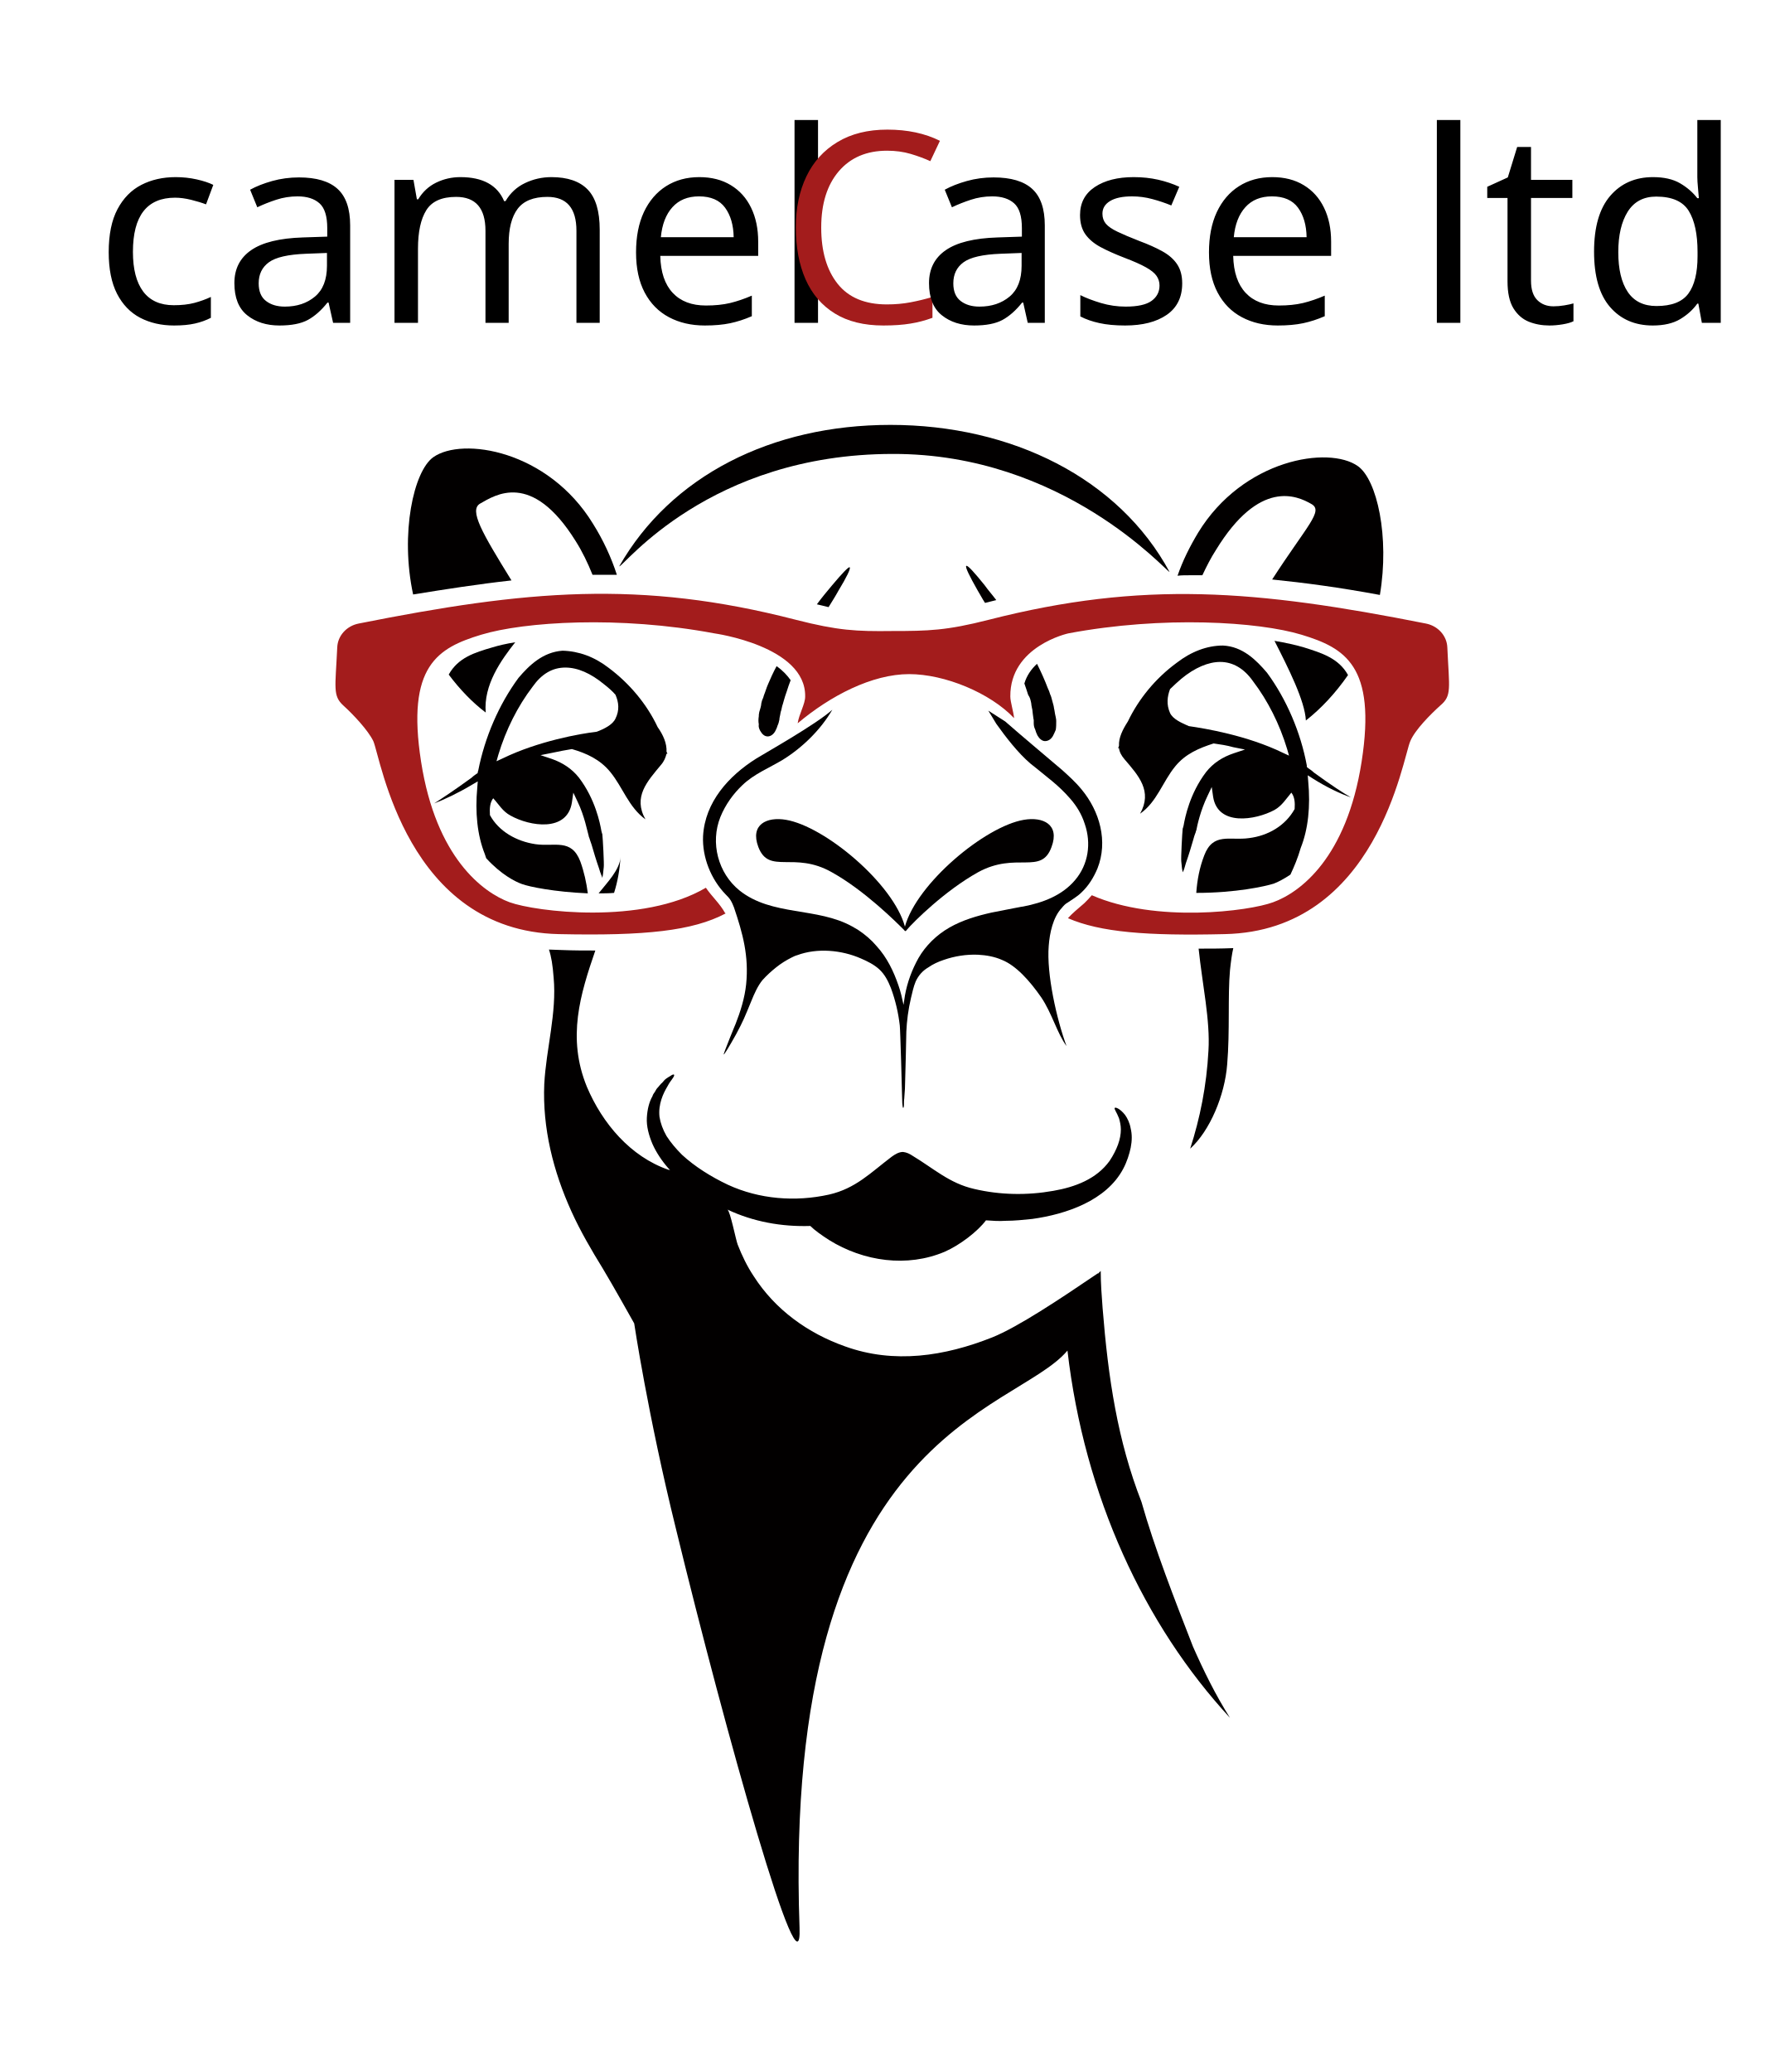
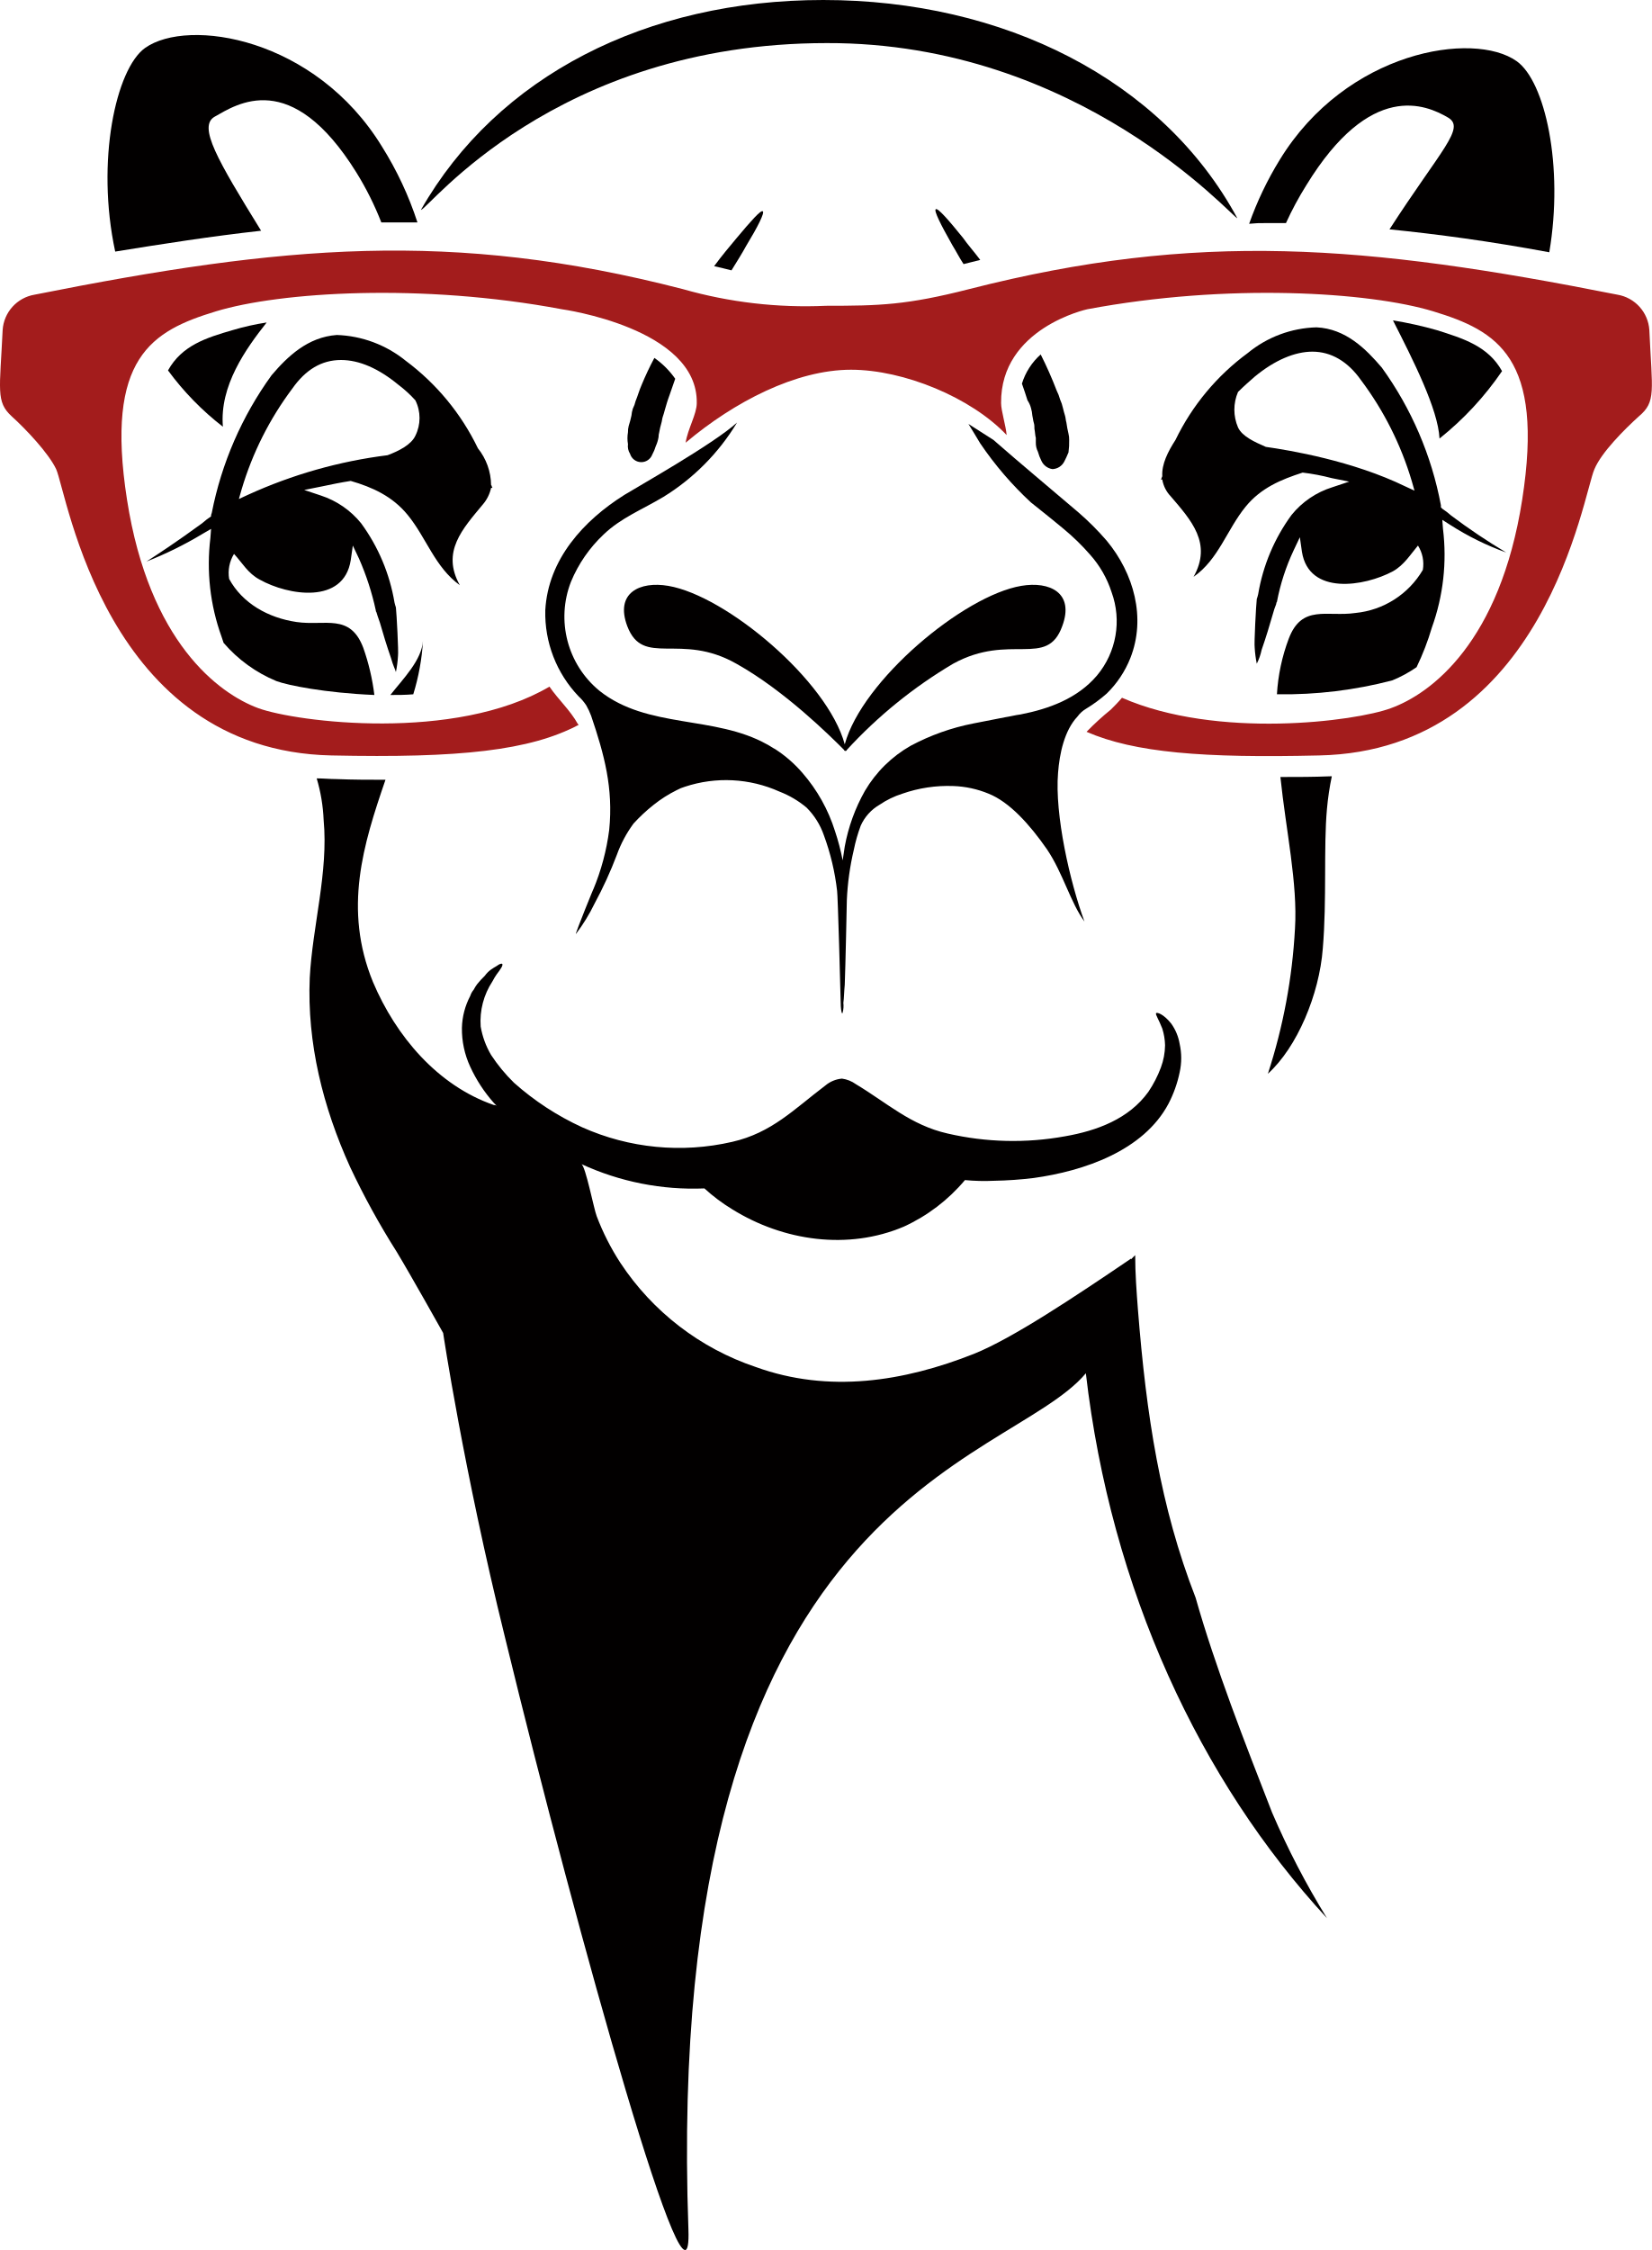
- <svg xmlns="http://www.w3.org/2000/svg" version="1.1" id="Layer_1" x="0px" y="0px" viewBox="0 0 380 442.3" style="enable-background:new 0 0 380 442.3;" xml:space="preserve">
-   <style type="text/css">
- 	.st0{fill:#020000;}
- 	.st1{fill:#A31C1C;}
- 	.st2{font-family:'AlegreyaSansSC-Black';}
- 	.st3{font-size:56.976px;}
- </style>
-   <g id="Layer_1_1_">
-     <g>
-       <path class="st0" d="M162.3,156c0.4,0.7,0.9,1.2,1.6,1.2c0.6,0,1.2-0.4,1.6-1.1c0.2-0.4,0.4-0.8,0.5-1.2c0.2-0.4,0.3-0.8,0.4-1.3    c0-0.1,0-0.3,0.1-0.7c0.1-0.3,0.1-0.8,0.3-1.3c0.1-0.3,0.1-0.6,0.2-0.9c0.1-0.3,0.2-0.6,0.3-1c0.2-0.7,0.4-1.4,0.7-2.2    c0.2-0.7,0.5-1.5,0.8-2.3c-0.7-1-1.6-2-3-3c-0.7,1.3-1.3,2.6-1.8,3.8c-0.4,0.9-0.6,1.7-0.9,2.4c-0.1,0.4-0.2,0.7-0.4,1.1    c-0.1,0.4-0.2,0.7-0.2,1c-0.1,0.6-0.3,1.1-0.4,1.5c-0.1,0.4-0.1,0.7-0.1,0.9c-0.1,0.6-0.1,1.2,0,1.7    C161.9,155.2,162.1,155.6,162.3,156z" />
-       <path class="st0" d="M280.5,164.9c-0.4-0.4-0.9-0.7-1.3-1l-0.2-0.2l0-0.3c-1.3-7-4.3-14.1-8.5-19.8c-2.3-2.7-5.2-5.6-9.4-5.8    c-3.4,0-6.8,1.3-9.9,3.7c-4.5,3.3-8.1,7.7-10.4,12.5c-1.1,1.7-2,3.5-1.9,5.2c0,0.1-0.1,0.2-0.1,0.3l-0.1,0.2c0.1,0,0.1,0,0.2,0    c0.1,0.8,0.5,1.6,1.2,2.4c3,3.5,6,6.8,3.3,11.6c3.6-2.5,4.8-6.8,7.5-10.1c2.2-2.7,5.1-3.9,8.2-4.9c1.4,0.2,2.8,0.4,4.2,0.8    l2.5,0.5l-2.4,0.8c-2.4,0.8-4.4,2.1-5.9,4c-3.5,4.6-4.5,9.7-4.8,11.4c-0.1,0.3-0.1,0.5-0.2,0.7c-0.1,0.8-0.4,6.4-0.3,7    c0.1,1.2,0.2,1.9,0.3,2.3c0.2-0.3,0.4-0.9,0.7-2c0.6-1.7,1.2-3.7,1.6-5.1c0.2-0.8,0.4-1.2,0.5-1.5c0-0.1,0-0.2,0.1-0.3    c0.2-1.1,0.9-4.3,2.4-7.4l0.9-1.9l0.3,2.1c1,6.3,9,5,13.1,2.8c1.6-0.9,2.5-2.4,3.6-3.7c0.7,0.9,0.8,2.1,0.7,3.5    c-2,3.6-5.7,5.7-9.7,6.2c-4.1,0.6-7.7-1.3-9.6,3.7c-1,2.6-1.5,5.2-1.7,8c0,0,0.1,0,0.1,0c8.3,0,14.7-1.4,16.5-2    c0.8-0.3,2-0.9,3.5-1.9c0.8-1.7,1.6-3.6,2.2-5.7c1.6-4,2.1-8.9,1.6-14.2l-0.1-1.3l1.1,0.7c3,1.9,6,3.3,8.1,4    C286.8,169.3,284.2,167.6,280.5,164.9z M273.9,160.7c-7.6-3.7-16.6-5.2-20.1-5.7c-1.6-0.7-3.4-1.5-4-2.8c-0.8-1.8-0.6-3.5,0-5.1    c0.8-0.8,1.6-1.5,2.4-2.2c2.9-2.4,5.8-3.6,8.3-3.6c2.7,0,5.1,1.4,7,4.1c3.2,4.2,5.7,9.2,7.3,14.5l0.4,1.4L273.9,160.7z" />
-       <path class="st0" d="M253.8,122.8c1,0,1.9,0,2.9,0c0.9-1.9,1.8-3.7,2.9-5.4c9.3-15.2,17.3-11.6,20.4-9.8c2.6,1.5-0.9,4.5-8.4,16.1    c6.9,0.7,14.4,1.7,23,3.3c2.1-12.4-0.6-24.6-4.7-27.5c-6.2-4.4-24.5-1.5-34.1,14.2c-1.8,3-3.3,6-4.4,9.2    C252.2,122.8,253,122.8,253.8,122.8z" />
-       <path class="st0" d="M220,149.4c0.1,0.4,0.2,0.8,0.2,1.1c0.1,0.4,0.1,0.7,0.2,1c0,0.3,0.1,0.6,0.1,0.9c0.1,0.5,0.1,1,0.2,1.3    c0,0.3,0,0.6,0,0.7c0,0.5,0.1,0.9,0.3,1.3c0.1,0.4,0.3,0.9,0.5,1.3c0.4,0.7,1,1.2,1.6,1.2c0.7,0,1.3-0.4,1.7-1.1    c0.2-0.4,0.4-0.8,0.6-1.3c0.1-0.6,0.1-1.2,0.1-1.8c0-0.2,0-0.5-0.1-0.9c-0.1-0.4-0.2-0.9-0.3-1.6c-0.1-0.3-0.1-0.7-0.2-1    c-0.1-0.4-0.2-0.7-0.3-1.1c-0.1-0.4-0.2-0.8-0.4-1.2c-0.1-0.4-0.3-0.9-0.5-1.3c-0.6-1.6-1.4-3.4-2.3-5.2c-1.2,1.1-2.2,2.5-2.7,4.2    c0.3,0.9,0.6,1.7,0.8,2.4C219.7,148.6,219.9,149,220,149.4z" />
-       <path class="st0" d="M212.7,128.1c-0.9-1.2-1.8-2.2-2.5-3.2c-2.1-2.6-3.6-4.3-3.9-4.1s0.7,2.2,2.4,5.2c0.5,0.8,1,1.8,1.6,2.7    c0.4-0.1,0.8-0.2,1.2-0.3C211.9,128.3,212.3,128.2,212.7,128.1z" />
-       <path class="st0" d="M254.1,245.2c4.2-3.8,7.4-11.4,7.9-18c0.6-7.1,0.1-14.6,0.6-20.1c0.2-1.9,0.4-3.4,0.7-4.7c-0.1,0-0.1,0-0.2,0    c-2.5,0.1-4.7,0.1-6.9,0.1l0,0c-0.1,0-0.2,0-0.3,0c0.8,7.7,2.5,15.3,2.1,21.8C257.6,231.8,256.2,238.7,254.1,245.2z" />
-       <path class="st0" d="M249.7,122.1c-10.8-20-33.7-31.4-59.6-31.4c-25.4,0-46.9,10.9-57.9,30.2c0.9,0.1,19.2-24,58.4-24    C227,96.8,249,122,249.7,122.1z" />
-       <path class="st0" d="M109.2,123.9c-6.3-10.2-9.1-15-6.7-16.4c3.2-1.8,11-7.1,20.4,8c1.4,2.2,2.6,4.7,3.6,7.2c1,0,2.1,0,3.1,0    c0.7,0,1.4,0,2.1,0c-1.2-3.7-2.9-7.4-5.1-10.9c-9.6-15.7-27.9-18.6-34.1-14.2c-4.2,3-7.1,16.3-4.3,29.3    C95,125.8,102,124.7,109.2,123.9z" />
-       <path class="st0" d="M243.7,320.6c-5.1-13.1-7.1-26.3-8.3-41.4c-0.2-2.6-0.4-5.3-0.4-7.9c-0.2,0.2-0.4,0.4-0.6,0.6    c0,0,0-0.1,0-0.1c-8.1,5.5-17.1,11.5-22.6,13.7c-10.1,4-20.9,5.7-31.4,1.9c-7.9-2.8-14.9-7.8-19.5-15c-1.4-2.1-2.5-4.4-3.4-6.7    c-0.4-1-1.6-7.2-2.2-7.5c5.5,2.6,11.6,3.7,17.7,3.5c0.9,0.9,2.3,1.9,4,3c7.4,4.6,16.7,5.9,24.7,2.5c3.2-1.4,7-4.3,8.8-6.7    c1.4,0.1,2.8,0.2,4.2,0.1c1.9,0,3.8-0.2,5.7-0.4c7.2-1,15.8-3.9,19.4-10.7c0.8-1.5,1.3-3.1,1.6-4.5c0.3-1.5,0.3-2.9,0-4.1    c-0.2-1.2-0.7-2.2-1.2-2.9c-1.1-1.4-2.1-1.7-2.2-1.5c-0.2,0.2,0.4,0.9,0.9,2.2c0.2,0.7,0.4,1.5,0.4,2.4c0,1-0.2,2.1-0.6,3.2    c-0.4,1.1-1,2.3-1.8,3.5c-2.8,3.9-7.4,5.6-12,6.4c-5.6,1-11.4,0.9-16.9-0.4c-5.3-1.2-8.7-4.4-13.2-7.1c-0.6-0.4-1.2-0.7-2-0.8    c-0.9,0-1.7,0.5-2.4,1c-4.5,3.4-7.7,6.8-13.4,8.1c-7.2,1.6-14.9,1-21.6-2.1c-3.6-1.7-7.1-3.9-9.8-6.4c-1.3-1.3-2.4-2.6-3.3-4    c-0.8-1.4-1.3-2.8-1.5-4.1c-0.3-2.7,0.8-5,1.7-6.5c0.2-0.4,0.4-0.7,0.6-1c0.2-0.3,0.4-0.5,0.5-0.7c0.3-0.4,0.4-0.7,0.3-0.8    s-0.4,0-0.8,0.3c-0.2,0.1-0.5,0.3-0.8,0.5c-0.3,0.2-0.6,0.5-0.9,0.9c-0.4,0.3-0.7,0.8-1.1,1.2c-0.2,0.2-0.3,0.5-0.5,0.8    c-0.2,0.3-0.4,0.5-0.5,0.9c-0.7,1.2-1.1,2.8-1.2,4.6c-0.1,1.8,0.4,3.7,1.2,5.6c0.8,1.8,2,3.6,3.4,5.2c0.1,0.1,0.3,0.3,0.4,0.4    c-0.1-0.1-0.3-0.1-0.4-0.1c-8.1-2.8-14.1-9.9-17.4-17.7c-4.3-10.5-1.4-19.8,1.8-29.1c-0.1,0-0.1,0-0.2,0c-2.1,0-4.4,0-6.9-0.1    c-0.9,0-1.9-0.1-2.8-0.1c0.5,1.5,0.8,3.3,1,6c0.7,7.5-1.6,15.2-2,22.7c-0.4,9.4,1.9,18.6,5.8,27.2c1.9,4.2,4.3,8.3,6.7,12.2    c2,3.3,6.7,11.7,6.7,11.7s2.9,19.5,8.9,43.8c10.6,43.6,27,102,26.4,85.2c-3.8-106,45.9-109.7,57.2-123.2    c3.6,31.1,16.4,58.6,34.7,78.4c-3.1-4.9-5.6-10-7.9-15.2C250.8,341.5,246.5,330.5,243.7,320.6z" />
-       <path class="st0" d="M132.5,182.9c-0.2,2.8-2.8,5.4-4.7,7.8c1.1,0,2.2,0,3.3-0.1C131.9,188.1,132.3,185.6,132.5,182.9z" />
-       <path class="st0" d="M105.1,138.2c-3.8,1.1-7.3,2.2-9.3,5.8c2.4,3.2,5.1,6,7.9,8.1c-0.5-5.9,3.3-11.2,6.3-15    C108.1,137.4,106.4,137.8,105.1,138.2z" />
-       <path class="st0" d="M177.6,125c-1,1.2-2.1,2.5-3.2,4c0.9,0.2,1.7,0.4,2.5,0.6c0.8-1.3,1.5-2.4,2.1-3.5c1.7-2.8,2.7-4.8,2.4-5    C181.2,120.9,179.7,122.5,177.6,125z" />
-       <path class="st0" d="M278.4,138.2c-1.7-0.5-3.9-1-6.3-1.4c2.9,5.7,6.5,12.8,6.7,17c3.2-2.5,6.3-5.8,9-9.7    C285.8,140.5,282.2,139.4,278.4,138.2z" />
-       <path class="st0" d="M123.9,183.9c-1.9-5-5.5-3.1-9.6-3.7c-4-0.6-7.8-2.7-9.7-6.2c-0.1-1.4,0-2.7,0.7-3.6c1.2,1.3,2,2.8,3.7,3.7    c4.1,2.3,12.1,3.6,13.1-2.8l0.3-2.1l0.9,1.9c1.5,3.1,2.1,6.4,2.4,7.4c0,0.2,0.1,0.3,0.1,0.3c0.1,0.3,0.2,0.7,0.5,1.5    c0.4,1.4,1,3.4,1.6,5.1c0.3,1.1,0.6,1.6,0.7,2c0.1-0.4,0.2-1.1,0.3-2.3c0.1-0.6-0.2-6.1-0.3-7c-0.1-0.2-0.1-0.4-0.2-0.7    c-0.3-1.7-1.3-6.8-4.8-11.4c-1.5-1.9-3.5-3.2-5.8-4l-2.4-0.8l2.5-0.5c1.4-0.3,2.9-0.6,4.2-0.8c3.1,0.9,6,2.2,8.2,4.9    c2.7,3.3,3.9,7.5,7.5,10.1c-2.7-4.8,0.4-8.1,3.3-11.6c0.7-0.8,1-1.6,1.2-2.4c0.1,0,0.1,0,0.2,0l-0.1-0.2c0-0.1,0-0.1-0.1-0.2    c0.1-1.8-0.7-3.6-1.9-5.3c-2.3-4.9-6-9.3-10.4-12.6c-3.1-2.4-6.4-3.6-9.9-3.7c-4.2,0.3-7.1,3.1-9.4,5.8    c-4.2,5.7-7.2,12.7-8.6,19.8l-0.1,0.3L102,165c-0.4,0.3-0.9,0.6-1.3,1c-3.7,2.7-6.3,4.4-8,5.5c2.1-0.8,5.1-2.2,8.1-4l1.2-0.7    l-0.1,1.3c-0.5,5.3,0,10.2,1.6,14.2c0.1,0.3,0.2,0.6,0.3,0.9c3.2,3.5,6.2,5,7.6,5.5c1.6,0.6,7,1.7,14.1,2    C125.2,188.4,124.7,186.1,123.9,183.9z M106.4,161.1c1.6-5.3,4.1-10.3,7.3-14.5c1.9-2.7,4.2-4.1,7-4.1c2.6,0,5.4,1.2,8.3,3.6    c0.9,0.7,1.7,1.4,2.4,2.2c0.7,1.6,0.9,3.3,0,5.1c-0.6,1.3-2.4,2.2-4,2.8c-3.5,0.4-12.5,2-20.1,5.7l-1.3,0.6L106.4,161.1z" />
-     </g>
-     <path class="st1" d="M309,138.2c-0.1-2.5-2-4.6-4.6-5.1c-36.3-7.2-60.4-9.2-93.3-0.8c-9,2.3-12.9,2.4-20.6,2.4   c-7.7,0.1-11.6-0.1-20.6-2.4c-33.3-8.6-57.6-6.3-93.3,0.8c-2.6,0.5-4.5,2.6-4.6,5.1c-0.4,8.6-1,10.3,1.3,12.4   c2.1,1.9,5.3,5.3,6.4,7.6c1.6,3.6,7.1,40.5,39.6,41.2c18.5,0.4,28.6-0.7,35.6-4.4c0,0,0-0.1-0.1-0.1c-1.1-2-2.8-3.5-4.1-5.4   c-13.6,8-36.4,5.1-41.9,3.1c-5.7-2.1-15.7-9.5-18.9-30s3.6-24.3,12.8-27.1c9.2-2.8,29.6-4.1,49.8-0.3c0,0,19.6,2.7,19.4,13.5   c0,1.6-1.3,3.7-1.6,5.7c7-5.9,15.9-10.5,23.8-10.5c7.6,0,17.3,4,22.4,9.4c-0.1-1.3-0.8-3.5-0.8-4.6c-0.1-10.8,12.4-13.5,12.4-13.5   c20.2-3.8,40.6-2.5,49.8,0.3c9.2,2.8,16,6.6,12.8,27.1c-3.2,20.5-13.1,27.9-18.9,30c-5.1,1.9-25,4.5-38.7-1.5   c-0.5,0.6-1.1,1.2-1.6,1.7c-1.4,1.2-2.6,2.2-3.5,3.2c6.9,3,16.8,3.8,33.5,3.4c32.5-0.7,38-37.7,39.6-41.2c1-2.4,4.3-5.7,6.4-7.6   C310,148.5,309.4,147,309,138.2z" />
-     <path class="st0" d="M208.8,186.2c8.2-4.5,13.5,0.7,15.7-5.4c1.8-4.8-1.8-6.5-5.9-5.8c-8.3,1.4-22.9,13.6-25.4,22.8   c-2.5-9.2-17.1-21.4-25.4-22.8c-4.1-0.7-7.7,1-5.9,5.8c2.3,6,7.6,0.8,15.7,5.4c7,3.9,13.7,10.6,15.5,12.4c0,0.2,0.4,0.2,0.4,0   C195.1,196.7,201.8,190.1,208.8,186.2z" />
-     <path class="st0" d="M227.9,192.7c1-0.7,2.1-1.3,3-2.2c1.5-1.4,2.6-3.2,3.4-5.1c2.3-5.8,0.5-12.2-3.4-16.9c-1.4-1.7-2.9-3-4.1-4.1   c-4.1-3.5-8.2-6.9-12.2-10.4c-0.3-0.2-3.6-2.3-3.6-2.3s1.6,2.6,1.7,2.8c2,2.8,4.6,6.2,7.3,8.5c0.6,0.5,2.3,1.8,4.7,3.8   c1.2,1,2.5,2.2,3.8,3.7c1.3,1.5,2.4,3.2,3.1,5.4c1.4,4.1,0.8,8.6-2.1,12c-2.8,3.3-6.9,4.8-11,5.6c-0.8,0.1-1.5,0.3-2.2,0.4   c-1.5,0.3-3.1,0.6-4.6,0.9c-3.1,0.7-6.2,1.6-9,3.2c-2.8,1.6-5.1,3.9-6.6,6.5c-1.4,2.5-2.4,5.2-2.9,8c-0.1,0.7-0.2,1.3-0.3,2   c-0.3-1.4-0.6-2.8-1.1-4.2c-1-2.9-2.4-5.9-4.7-8.4c-1.1-1.3-2.4-2.4-3.9-3.4c-0.4-0.2-0.8-0.5-1.2-0.7c-7.5-4.2-17.2-2.2-24.1-7.7   c-4.6-3.7-6.3-10.2-4.1-15.7c1.1-2.7,2.8-5,4.7-6.8c2.5-2.4,5.6-3.6,8.6-5.4c4.2-2.6,8.1-6.4,10.6-10.7   c-3.4,3.1-14.6,9.4-16.2,10.4c-5.9,3.7-11,9.3-11.4,16.6c-0.2,4.5,1.7,9.2,4.8,12.4c0.4,0.4,0.8,0.8,1.1,1.3c0.3,0.5,0.5,1,0.7,1.5   c1.9,5.6,3.2,10.4,2.6,16.4c-0.3,2.9-1.2,5.8-2.3,8.6c0.3-0.8-2.6,6.3-2.5,6.4c0.1,0.1,1.2-1.7,2.7-4.4c1.5-2.8,1.8-3.6,3.2-7   c0.6-1.5,1.4-3.3,2.4-4.5c0.9-1,1.9-1.9,2.9-2.7c1-0.8,2.1-1.5,3.3-2.1c0.4-0.2,0.8-0.4,1.2-0.5c4.3-1.6,9.5-1.1,13.6,0.7   c1.4,0.6,2.8,1.3,3.9,2.3c1.2,1.1,1.9,2.5,2.5,4c1,2.7,1.6,5.4,1.9,8c0.1,0.5,0.5,14.9,0.5,15.5c0,1.7,0.2,2.4,0.3,2   c0.1-0.1,0.1-0.6,0.1-1.4c0.1-0.7,0.1-1.6,0.2-2.6c0.1-2.5,0.3-11.9,0.3-12.2c0.1-2.2,0.4-4.7,1-7.2c0.3-1.2,0.5-2.3,1-3.5   c0.6-1.3,1.5-2.3,2.7-3c1-0.7,2.1-1.2,3.3-1.6c2.3-0.8,4.8-1.2,7.3-1.1c1.8,0.1,3.5,0.4,5.1,1.1c3,1.2,5.9,4.4,8.4,8   c2.3,3.4,3.4,7.7,5.4,10.4c-2.1-5.7-4.3-15.4-3.8-21.4c0.2-2.7,0.9-6.1,2.8-8.1C227.1,193.3,227.5,192.9,227.9,192.7z" />
-     <text transform="matrix(1 0 0 1 20.0671 68.9193)" class="st2 st3">camel</text>
-     <text transform="matrix(1 0 0 1 166.4371 68.9193)" class="st1 st2 st3">C</text>
-     <text transform="matrix(1 0 0 1 195.7171 68.9193)" class="st2 st3">ase ltd</text>
+ <svg xmlns="http://www.w3.org/2000/svg" id="Layer_1" data-name="Layer 1" viewBox="0 0 237.75 323.75">
+   <defs>
+     <style>.cls-1{fill:#020000;}.cls-2{fill:#a31c1c;}</style>
+   </defs>
+   <g id="Layer_1-2" data-name="Layer 1">
+     <path class="cls-1" d="M162.3,90a1.69,1.69,0,0,0,3.2.1,6.12,6.12,0,0,0,.5-1.2,5,5,0,0,0,.4-1.3,2.64,2.64,0,0,1,.1-.7,11.15,11.15,0,0,1,.3-1.3c.1-.3.1-.6.2-.9s.2-.6.3-1c.2-.7.4-1.4.7-2.2s.5-1.5.8-2.3a12.12,12.12,0,0,0-3-3c-.7,1.3-1.3,2.6-1.8,3.8-.4.9-.6,1.7-.9,2.4a4.87,4.87,0,0,1-.4,1.1,4.4,4.4,0,0,0-.2,1,15.46,15.46,0,0,1-.4,1.5,3.44,3.44,0,0,0-.1.9,4.84,4.84,0,0,0,0,1.7A2.09,2.09,0,0,0,162.3,90Z" transform="translate(-71.62 -24.7)" />
+     <path class="cls-1" d="M280.5,98.9a11.32,11.32,0,0,0-1.3-1l-.2-.2v-.3a49.3,49.3,0,0,0-8.5-19.8c-2.3-2.7-5.2-5.6-9.4-5.8a16.24,16.24,0,0,0-9.9,3.7A33.74,33.74,0,0,0,240.8,88c-1.1,1.7-2,3.5-1.9,5.2,0,.1-.1.2-.1.3l-.1.2h.2a4.55,4.55,0,0,0,1.2,2.4c3,3.5,6,6.8,3.3,11.6,3.6-2.5,4.8-6.8,7.5-10.1,2.2-2.7,5.1-3.9,8.2-4.9a31,31,0,0,1,4.2.8l2.5.5-2.4.8a12.23,12.23,0,0,0-5.9,4,26.77,26.77,0,0,0-4.8,11.4,6.37,6.37,0,0,1-.2.7c-.1.8-.4,6.4-.3,7a16.21,16.21,0,0,0,.3,2.3,8.16,8.16,0,0,0,.7-2c.6-1.7,1.2-3.7,1.6-5.1a12.43,12.43,0,0,1,.5-1.5.37.37,0,0,1,.1-.3,31.08,31.08,0,0,1,2.4-7.4l.9-1.9.3,2.1c1,6.3,9,5,13.1,2.8,1.6-.9,2.5-2.4,3.6-3.7a5,5,0,0,1,.7,3.5,12.67,12.67,0,0,1-9.7,6.2c-4.1.6-7.7-1.3-9.6,3.7a27.21,27.21,0,0,0-1.7,8h.1a61.6,61.6,0,0,0,16.5-2,18.25,18.25,0,0,0,3.5-1.9,37.65,37.65,0,0,0,2.2-5.7,30.82,30.82,0,0,0,1.6-14.2l-.1-1.3,1.1.7a39.79,39.79,0,0,0,8.1,4A88.59,88.59,0,0,1,280.5,98.9Zm-6.6-4.2c-7.6-3.7-16.6-5.2-20.1-5.7-1.6-.7-3.4-1.5-4-2.8a6.45,6.45,0,0,1,0-5.1c.8-.8,1.6-1.5,2.4-2.2,2.9-2.4,5.8-3.6,8.3-3.6,2.7,0,5.1,1.4,7,4.1a46,46,0,0,1,7.3,14.5l.4,1.4Z" transform="translate(-71.62 -24.7)" />
+     <path class="cls-1" d="M253.8,56.8h2.9a46.29,46.29,0,0,1,2.9-5.4c9.3-15.2,17.3-11.6,20.4-9.8,2.6,1.5-.9,4.5-8.4,16.1,6.9.7,14.4,1.7,23,3.3,2.1-12.4-.6-24.6-4.7-27.5-6.2-4.4-24.5-1.5-34.1,14.2a48.43,48.43,0,0,0-4.4,9.2A19.27,19.27,0,0,1,253.8,56.8Z" transform="translate(-71.62 -24.7)" />
+     <path class="cls-1" d="M220,83.4a5.16,5.16,0,0,1,.2,1.1c.1.4.1.7.2,1s.1.6.1.9c.1.5.1,1,.2,1.3v.7a2.77,2.77,0,0,0,.3,1.3,6.94,6.94,0,0,0,.5,1.3,2.07,2.07,0,0,0,1.6,1.2,2,2,0,0,0,1.7-1.1c.2-.4.4-.8.6-1.3a10.87,10.87,0,0,0,.1-1.8,3.44,3.44,0,0,0-.1-.9,15.69,15.69,0,0,1-.3-1.6c-.1-.3-.1-.7-.2-1s-.2-.7-.3-1.1a5.64,5.64,0,0,0-.4-1.2,6.94,6.94,0,0,0-.5-1.3,55.65,55.65,0,0,0-2.3-5.2,9.27,9.27,0,0,0-2.7,4.2c.3.9.6,1.7.8,2.4A3.7,3.7,0,0,1,220,83.4Z" transform="translate(-71.62 -24.7)" />
+     <path class="cls-1" d="M212.7,62.1c-.9-1.2-1.8-2.2-2.5-3.2-2.1-2.6-3.6-4.3-3.9-4.1s.7,2.2,2.4,5.2c.5.8,1,1.8,1.6,2.7l1.2-.3Z" transform="translate(-71.62 -24.7)" />
+     <path class="cls-1" d="M254.1,179.2c4.2-3.8,7.4-11.4,7.9-18,.6-7.1.1-14.6.6-20.1a39.89,39.89,0,0,1,.7-4.7h-.2c-2.5.1-4.7.1-6.9.1h-.3c.8,7.7,2.5,15.3,2.1,21.8A81.55,81.55,0,0,1,254.1,179.2Z" transform="translate(-71.62 -24.7)" />
+     <path class="cls-1" d="M249.7,56.1c-10.8-20-33.7-31.4-59.6-31.4-25.4,0-46.9,10.9-57.9,30.2.9.1,19.2-24,58.4-24C227,30.8,249,56,249.7,56.1Z" transform="translate(-71.62 -24.7)" />
+     <path class="cls-1" d="M109.2,57.9c-6.3-10.2-9.1-15-6.7-16.4,3.2-1.8,11-7.1,20.4,8a44,44,0,0,1,3.6,7.2h5.2a48.91,48.91,0,0,0-5.1-10.9C117,30.1,98.7,27.2,92.5,31.6c-4.2,3-7.1,16.3-4.3,29.3C95,59.8,102,58.7,109.2,57.9Z" transform="translate(-71.62 -24.7)" />
+     <path class="cls-1" d="M243.7,254.6c-5.1-13.1-7.1-26.3-8.3-41.4-.2-2.6-.4-5.3-.4-7.9l-.6.6v-.1c-8.1,5.5-17.1,11.5-22.6,13.7-10.1,4-20.9,5.7-31.4,1.9a37.72,37.72,0,0,1-19.5-15,35.18,35.18,0,0,1-3.4-6.7c-.4-1-1.6-7.2-2.2-7.5a38.44,38.44,0,0,0,17.7,3.5,25.76,25.76,0,0,0,4,3c7.4,4.6,16.7,5.9,24.7,2.5a25.09,25.09,0,0,0,8.8-6.7,29.46,29.46,0,0,0,4.2.1,54.59,54.59,0,0,0,5.7-.4c7.2-1,15.8-3.9,19.4-10.7a17.43,17.43,0,0,0,1.6-4.5,9.42,9.42,0,0,0,0-4.1,7.05,7.05,0,0,0-1.2-2.9c-1.1-1.4-2.1-1.7-2.2-1.5s.4.9.9,2.2a8.6,8.6,0,0,1,.4,2.4,9.48,9.48,0,0,1-.6,3.2,16.67,16.67,0,0,1-1.8,3.5c-2.8,3.9-7.4,5.6-12,6.4a41.82,41.82,0,0,1-16.9-.4c-5.3-1.2-8.7-4.4-13.2-7.1a4.45,4.45,0,0,0-2-.8,4.29,4.29,0,0,0-2.4,1c-4.5,3.4-7.7,6.8-13.4,8.1a34.1,34.1,0,0,1-21.6-2.1,39.5,39.5,0,0,1-9.8-6.4,24.14,24.14,0,0,1-3.3-4,12.08,12.08,0,0,1-1.5-4.1,10.46,10.46,0,0,1,1.7-6.5,8.79,8.79,0,0,1,.6-1c.2-.3.4-.5.5-.7.3-.4.4-.7.3-.8s-.4,0-.8.3a9.22,9.22,0,0,0-.8.5,3.82,3.82,0,0,0-.9.9,13.07,13.07,0,0,0-1.1,1.2,5.58,5.58,0,0,0-.5.8,2.62,2.62,0,0,0-.5.9,10.38,10.38,0,0,0-1.2,4.6,12.87,12.87,0,0,0,1.2,5.6,21.14,21.14,0,0,0,3.4,5.2l.4.4a.6.6,0,0,0-.4-.1c-8.1-2.8-14.1-9.9-17.4-17.7-4.3-10.5-1.4-19.8,1.8-29.1h-.2c-2.1,0-4.4,0-6.9-.1-.9,0-1.9-.1-2.8-.1a24.61,24.61,0,0,1,1,6c.7,7.5-1.6,15.2-2,22.7-.4,9.4,1.9,18.6,5.8,27.2a110.94,110.94,0,0,0,6.7,12.2c2,3.3,6.7,11.7,6.7,11.7s2.9,19.5,8.9,43.8c10.6,43.6,27,102,26.4,85.2-3.8-106,45.9-109.7,57.2-123.2,3.6,31.1,16.4,58.6,34.7,78.4a115.48,115.48,0,0,1-7.9-15.2C250.8,275.5,246.5,264.5,243.7,254.6Z" transform="translate(-71.62 -24.7)" />
+     <path class="cls-1" d="M132.5,116.9c-.2,2.8-2.8,5.4-4.7,7.8,1.1,0,2.2,0,3.3-.1A32.72,32.72,0,0,0,132.5,116.9Z" transform="translate(-71.62 -24.7)" />
+     <path class="cls-1" d="M105.1,72.2c-3.8,1.1-7.3,2.2-9.3,5.8a40.62,40.62,0,0,0,7.9,8.1c-.5-5.9,3.3-11.2,6.3-15A36.49,36.49,0,0,0,105.1,72.2Z" transform="translate(-71.62 -24.7)" />
+     <path class="cls-1" d="M177.6,59c-1,1.2-2.1,2.5-3.2,4,.9.2,1.7.4,2.5.6.8-1.3,1.5-2.4,2.1-3.5,1.7-2.8,2.7-4.8,2.4-5S179.7,56.5,177.6,59Z" transform="translate(-71.62 -24.7)" />
+     <path class="cls-1" d="M278.4,72.2a55.37,55.37,0,0,0-6.3-1.4c2.9,5.7,6.5,12.8,6.7,17a44.44,44.44,0,0,0,9-9.7C285.8,74.5,282.2,73.4,278.4,72.2Z" transform="translate(-71.62 -24.7)" />
+     <path class="cls-1" d="M123.9,117.9c-1.9-5-5.5-3.1-9.6-3.7s-7.8-2.7-9.7-6.2a5.23,5.23,0,0,1,.7-3.6c1.2,1.3,2,2.8,3.7,3.7,4.1,2.3,12.1,3.6,13.1-2.8l.3-2.1.9,1.9a38.84,38.84,0,0,1,2.4,7.4.44.44,0,0,0,.1.3c.1.3.2.7.5,1.5.4,1.4,1,3.4,1.6,5.1.3,1.1.6,1.6.7,2a16.21,16.21,0,0,0,.3-2.3c.1-.6-.2-6.1-.3-7a6.37,6.37,0,0,1-.2-.7,26.77,26.77,0,0,0-4.8-11.4,12.42,12.42,0,0,0-5.8-4l-2.4-.8,2.5-.5c1.4-.3,2.9-.6,4.2-.8,3.1.9,6,2.2,8.2,4.9,2.7,3.3,3.9,7.5,7.5,10.1-2.7-4.8.4-8.1,3.3-11.6a5.43,5.43,0,0,0,1.2-2.4h.2l-.1-.2c0-.1,0-.1-.1-.2a8.62,8.62,0,0,0-1.9-5.3A34.22,34.22,0,0,0,130,76.6a16.64,16.64,0,0,0-9.9-3.7c-4.2.3-7.1,3.1-9.4,5.8a50.28,50.28,0,0,0-8.6,19.8l-.1.3V99a11.32,11.32,0,0,0-1.3,1c-3.7,2.7-6.3,4.4-8,5.5a54.12,54.12,0,0,0,8.1-4l1.2-.7-.1,1.3a30.82,30.82,0,0,0,1.6,14.2l.3.9a20.22,20.22,0,0,0,7.6,5.5c1.6.6,7,1.7,14.1,2A32,32,0,0,0,123.9,117.9ZM106.4,95.1a46,46,0,0,1,7.3-14.5c1.9-2.7,4.2-4.1,7-4.1,2.6,0,5.4,1.2,8.3,3.6a17,17,0,0,1,2.4,2.2,5.71,5.71,0,0,1,0,5.1c-.6,1.3-2.4,2.2-4,2.8a69,69,0,0,0-20.1,5.7l-1.3.6Z" transform="translate(-71.62 -24.7)" />
+     <path class="cls-2" d="M309,72.2a5.52,5.52,0,0,0-4.6-5.1c-36.3-7.2-60.4-9.2-93.3-.8-9,2.3-12.9,2.4-20.6,2.4a64.41,64.41,0,0,1-20.6-2.4c-33.3-8.6-57.6-6.3-93.3.8A5.52,5.52,0,0,0,72,72.2c-.4,8.6-1,10.3,1.3,12.4,2.1,1.9,5.3,5.3,6.4,7.6,1.6,3.6,7.1,40.5,39.6,41.2,18.5.4,28.6-.7,35.6-4.4a.1.1,0,0,0-.1-.1c-1.1-2-2.8-3.5-4.1-5.4-13.6,8-36.4,5.1-41.9,3.1-5.7-2.1-15.7-9.5-18.9-30s3.6-24.3,12.8-27.1,29.6-4.1,49.8-.3c0,0,19.6,2.7,19.4,13.5,0,1.6-1.3,3.7-1.6,5.7,7-5.9,15.9-10.5,23.8-10.5,7.6,0,17.3,4,22.4,9.4-.1-1.3-.8-3.5-.8-4.6-.1-10.8,12.4-13.5,12.4-13.5,20.2-3.8,40.6-2.5,49.8.3s16,6.6,12.8,27.1-13.1,27.9-18.9,30c-5.1,1.9-25,4.5-38.7-1.5-.5.6-1.1,1.2-1.6,1.7A39.29,39.29,0,0,0,228,130c6.9,3,16.8,3.8,33.5,3.4,32.5-.7,38-37.7,39.6-41.2,1-2.4,4.3-5.7,6.4-7.6C310,82.5,309.4,81,309,72.2Z" transform="translate(-71.62 -24.7)" />
+     <path class="cls-1" d="M208.8,120.2c8.2-4.5,13.5.7,15.7-5.4,1.8-4.8-1.8-6.5-5.9-5.8-8.3,1.4-22.9,13.6-25.4,22.8-2.5-9.2-17.1-21.4-25.4-22.8-4.1-.7-7.7,1-5.9,5.8,2.3,6,7.6.8,15.7,5.4,7,3.9,13.7,10.6,15.5,12.4,0,.2.4.2.4,0A67.38,67.38,0,0,1,208.8,120.2Z" transform="translate(-71.62 -24.7)" />
+     <path class="cls-1" d="M227.9,126.7a21,21,0,0,0,3-2.2,14.73,14.73,0,0,0,3.4-5.1c2.3-5.8.5-12.2-3.4-16.9a39.46,39.46,0,0,0-4.1-4.1c-4.1-3.5-8.2-6.9-12.2-10.4L211,85.7s1.6,2.6,1.7,2.8A49,49,0,0,0,220,97c.6.5,2.3,1.8,4.7,3.8a32.44,32.44,0,0,1,3.8,3.7,15,15,0,0,1,3.1,5.4,12.17,12.17,0,0,1-2.1,12c-2.8,3.3-6.9,4.8-11,5.6-.8.1-1.5.3-2.2.4l-4.6.9a32.24,32.24,0,0,0-9,3.2,17.9,17.9,0,0,0-6.6,6.5,25.63,25.63,0,0,0-2.9,8c-.1.7-.2,1.3-.3,2a32.51,32.51,0,0,0-1.1-4.2,23.46,23.46,0,0,0-4.7-8.4,18.34,18.34,0,0,0-3.9-3.4c-.4-.2-.8-.5-1.2-.7-7.5-4.2-17.2-2.2-24.1-7.7a13.8,13.8,0,0,1-4.1-15.7,19.68,19.68,0,0,1,4.7-6.8c2.5-2.4,5.6-3.6,8.6-5.4a31.9,31.9,0,0,0,10.6-10.7c-3.4,3.1-14.6,9.4-16.2,10.4-5.9,3.7-11,9.3-11.4,16.6a17.28,17.28,0,0,0,4.8,12.4,6.89,6.89,0,0,1,1.1,1.3,10.09,10.09,0,0,1,.7,1.5c1.9,5.6,3.2,10.4,2.6,16.4a33.22,33.22,0,0,1-2.3,8.6c.3-.8-2.6,6.3-2.5,6.4a26.11,26.11,0,0,0,2.7-4.4,57.93,57.93,0,0,0,3.2-7,17.64,17.64,0,0,1,2.4-4.5,24.43,24.43,0,0,1,2.9-2.7,18.52,18.52,0,0,1,3.3-2.1,6.12,6.12,0,0,1,1.2-.5,18.79,18.79,0,0,1,13.6.7,13.84,13.84,0,0,1,3.9,2.3,10.42,10.42,0,0,1,2.5,4,34.36,34.36,0,0,1,1.9,8c.1.5.5,14.9.5,15.5,0,1.7.2,2.4.3,2a3.83,3.83,0,0,0,.1-1.4c.1-.7.1-1.6.2-2.6.1-2.5.3-11.9.3-12.2a38.83,38.83,0,0,1,1-7.2,23,23,0,0,1,1-3.5,6.57,6.57,0,0,1,2.7-3,12.62,12.62,0,0,1,3.3-1.6,19.92,19.92,0,0,1,7.3-1.1,14.55,14.55,0,0,1,5.1,1.1c3,1.2,5.9,4.4,8.4,8,2.3,3.4,3.4,7.7,5.4,10.4-2.1-5.7-4.3-15.4-3.8-21.4.2-2.7.9-6.1,2.8-8.1A4,4,0,0,1,227.9,126.7Z" transform="translate(-71.62 -24.7)" />
  </g>
-   <g id="Layer_2_1_">
- </g>
</svg>
